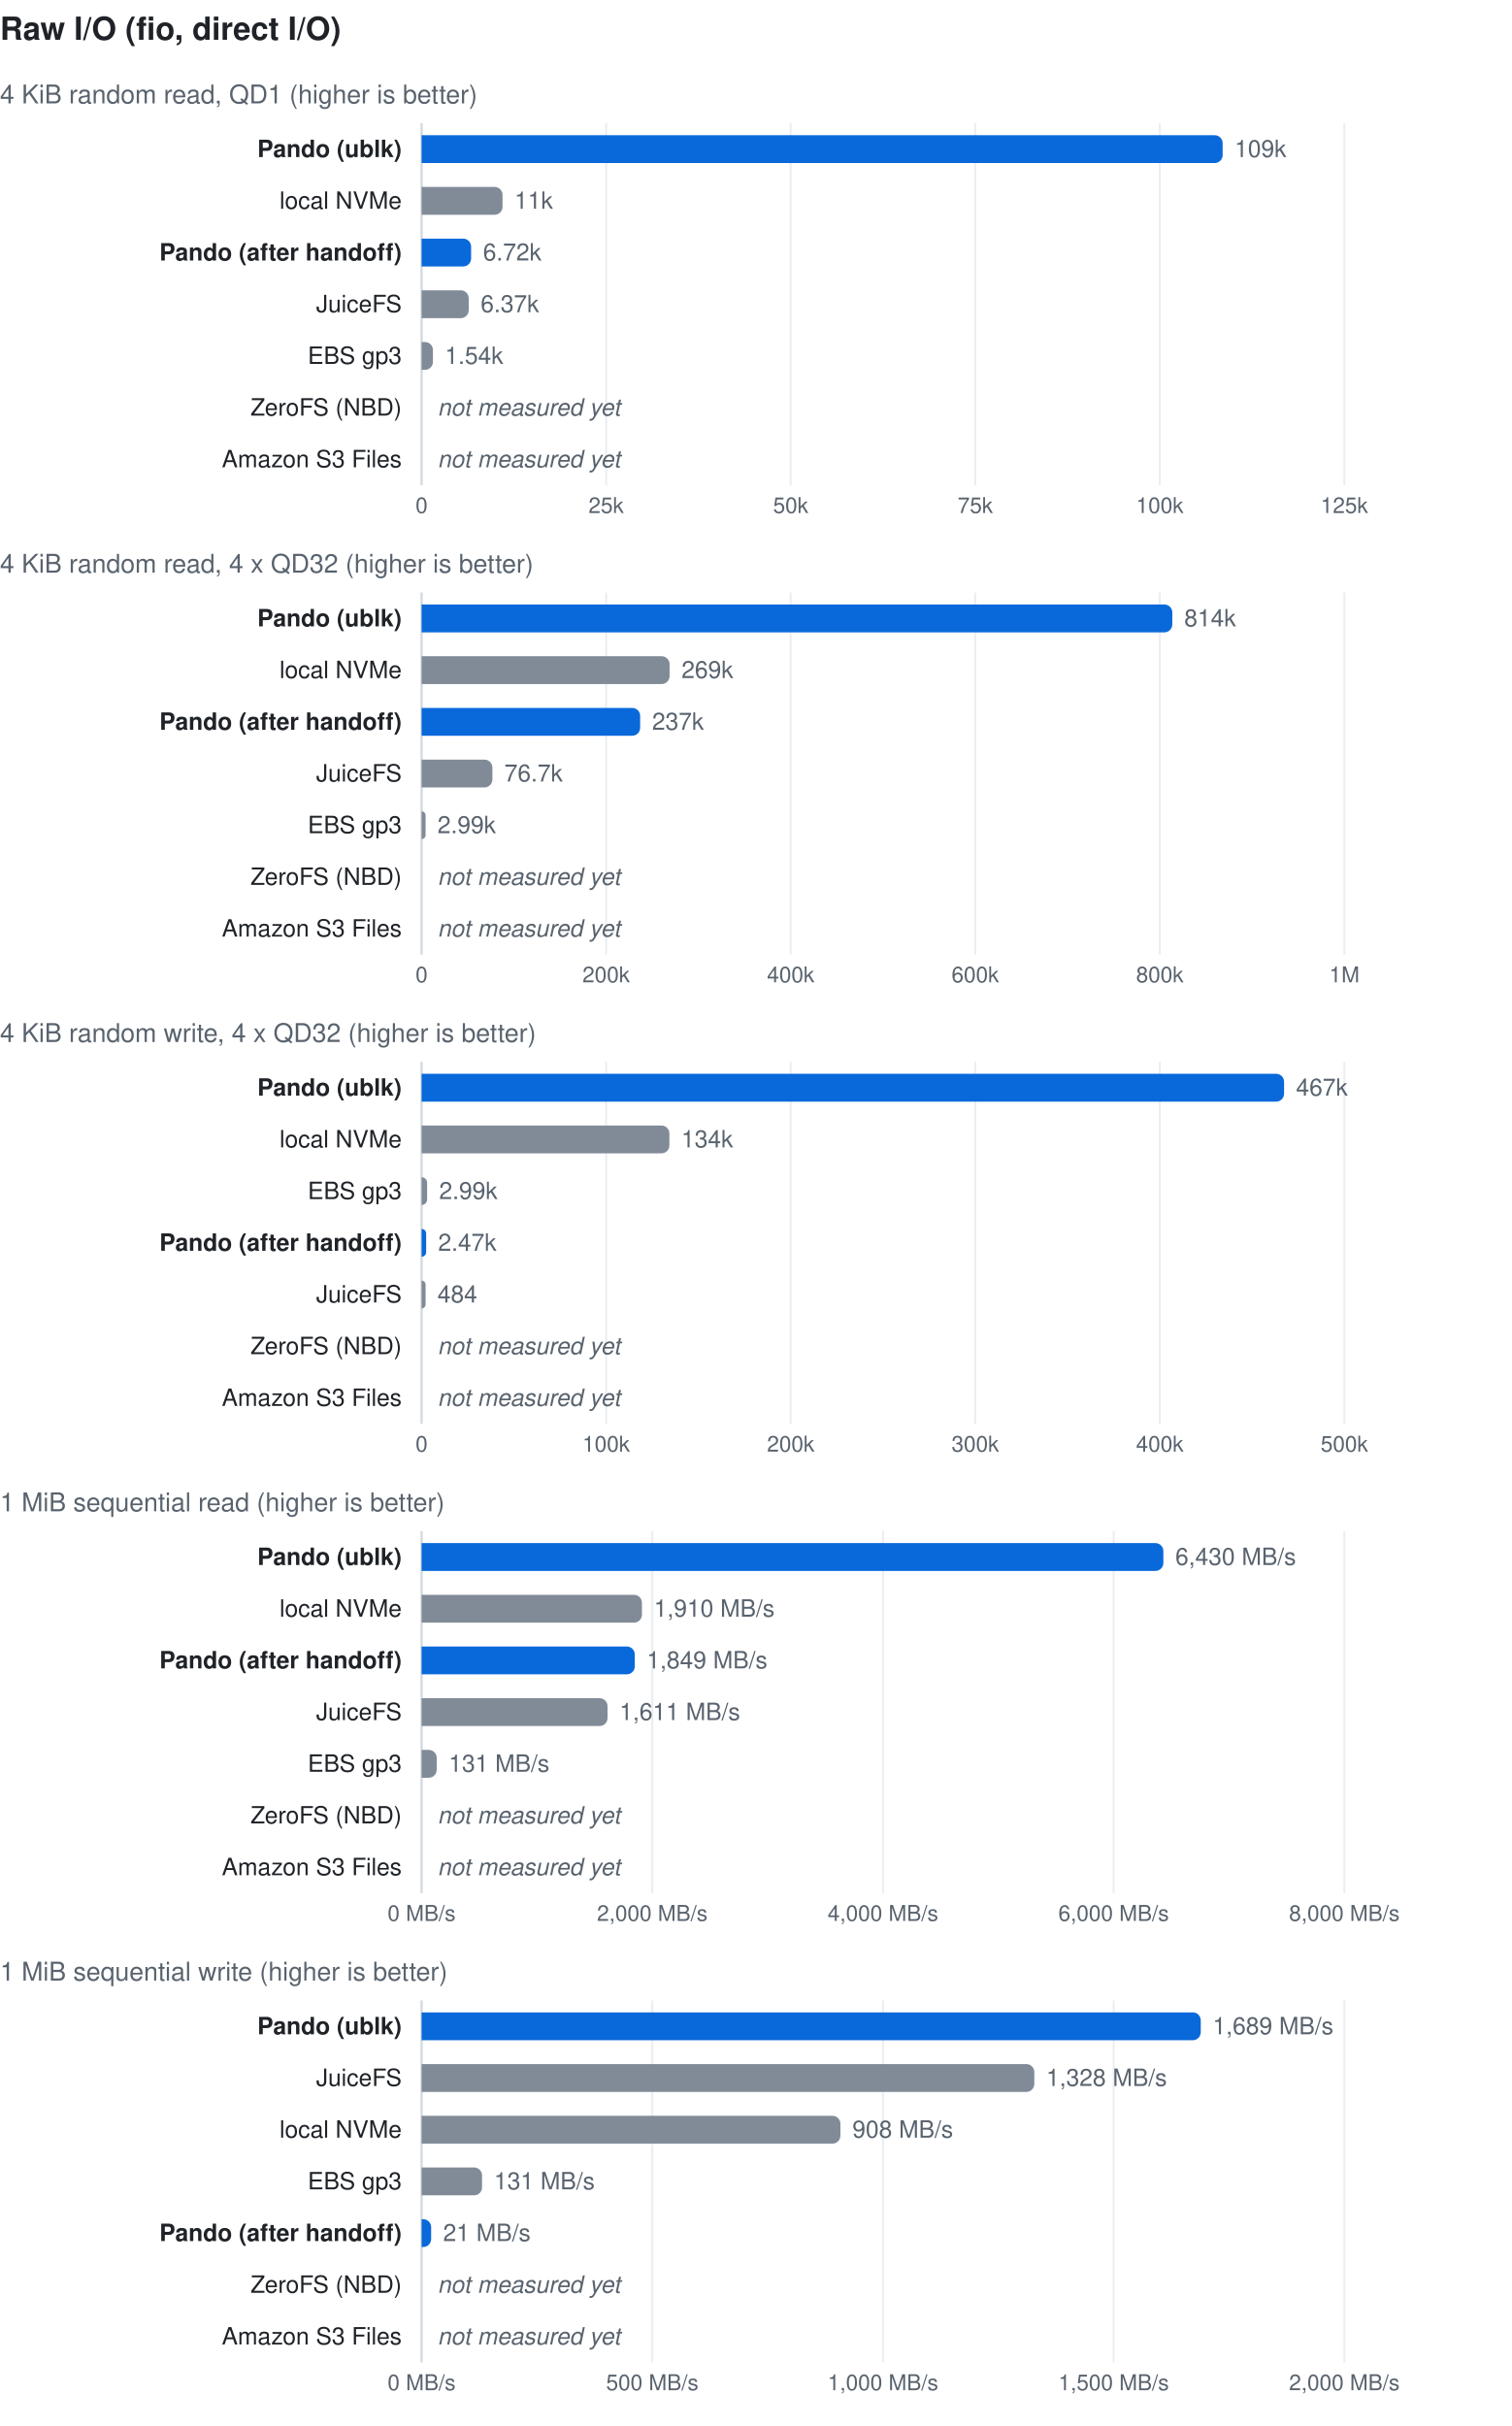
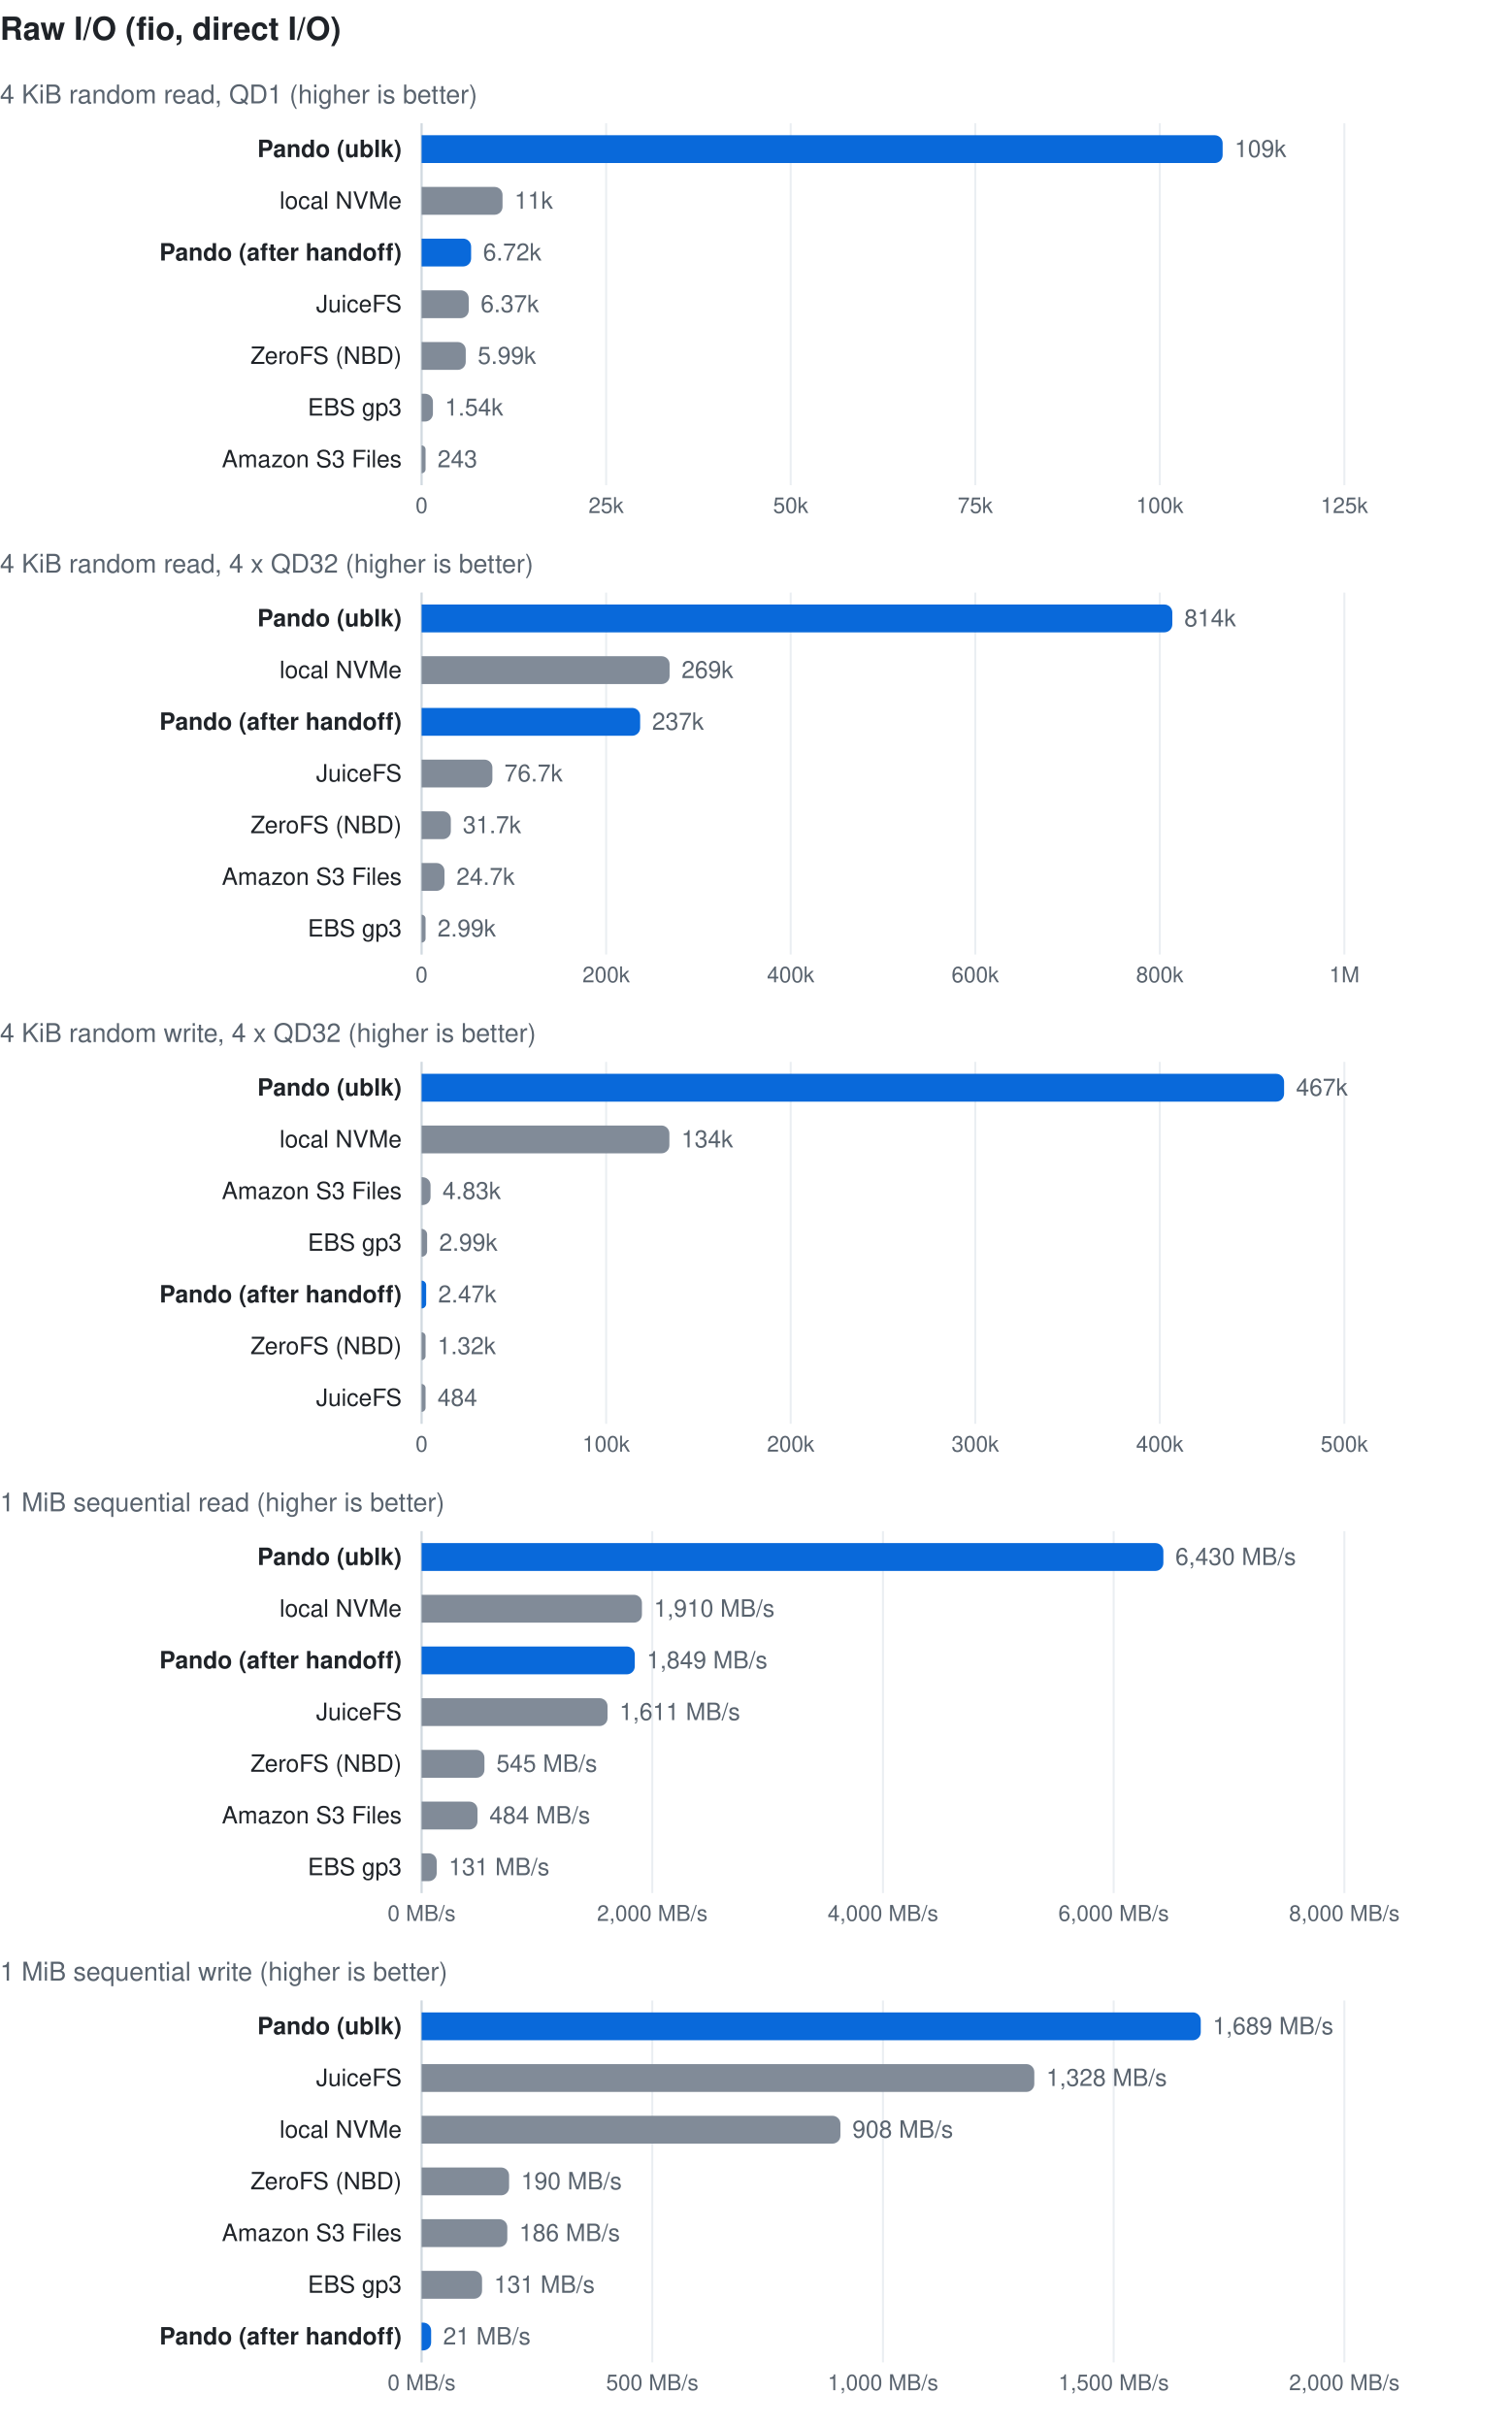
<svg xmlns="http://www.w3.org/2000/svg" width="760" height="1220" viewBox="0 0 760 1220" font-family="-apple-system, BlinkMacSystemFont, 'Segoe UI', Helvetica, Arial, sans-serif" role="img">
  <text x="0" y="20" font-size="16" font-weight="600" fill="#1f2328">Raw I/O (fio, direct I/O)</text>
  <text x="0" y="52" font-size="13" fill="#59636e">4 KiB random read, QD1 (higher is better)</text>
  <line x1="212.0" y1="62" x2="212.0" y2="244" stroke="#eaeef2" stroke-width="1" />
  <text x="212.0" y="258" font-size="11" fill="#59636e" text-anchor="middle">0</text>
  <line x1="304.8" y1="62" x2="304.8" y2="244" stroke="#eaeef2" stroke-width="1" />
  <text x="304.8" y="258" font-size="11" fill="#59636e" text-anchor="middle">25k</text>
  <line x1="397.6" y1="62" x2="397.6" y2="244" stroke="#eaeef2" stroke-width="1" />
  <text x="397.6" y="258" font-size="11" fill="#59636e" text-anchor="middle">50k</text>
  <line x1="490.4" y1="62" x2="490.4" y2="244" stroke="#eaeef2" stroke-width="1" />
  <text x="490.4" y="258" font-size="11" fill="#59636e" text-anchor="middle">75k</text>
  <line x1="583.2" y1="62" x2="583.2" y2="244" stroke="#eaeef2" stroke-width="1" />
  <text x="583.2" y="258" font-size="11" fill="#59636e" text-anchor="middle">100k</text>
  <line x1="676.0" y1="62" x2="676.0" y2="244" stroke="#eaeef2" stroke-width="1" />
  <text x="676.0" y="258" font-size="11" fill="#59636e" text-anchor="middle">125k</text>
  <line x1="212" y1="62" x2="212" y2="244" stroke="#d1d9e0" stroke-width="1" />
  <text x="202" y="79.0" font-size="12" fill="#1f2328" text-anchor="end" font-weight="600">Pando (ublk)</text>
  <path d="M212,68.0 h398.8 a4,4 0 0 1 4,4 v6 a4,4 0 0 1 -4,4 h-398.8 z" fill="#0969da" />
  <text x="620.8" y="79.0" font-size="12" fill="#59636e">109k</text>
  <text x="202" y="105.0" font-size="12" fill="#1f2328" text-anchor="end">local NVMe</text>
  <path d="M212,94.0 h36.7 a4,4 0 0 1 4,4 v6 a4,4 0 0 1 -4,4 h-36.7 z" fill="#818b98" />
  <text x="258.7" y="105.0" font-size="12" fill="#59636e">11k</text>
  <text x="202" y="131.0" font-size="12" fill="#1f2328" text-anchor="end" font-weight="600">Pando (after handoff)</text>
  <path d="M212,120.0 h20.9 a4,4 0 0 1 4,4 v6 a4,4 0 0 1 -4,4 h-20.9 z" fill="#0969da" />
  <text x="242.9" y="131.0" font-size="12" fill="#59636e">6.72k</text>
  <text x="202" y="157.0" font-size="12" fill="#1f2328" text-anchor="end">JuiceFS</text>
  <path d="M212,146.0 h19.7 a4,4 0 0 1 4,4 v6 a4,4 0 0 1 -4,4 h-19.7 z" fill="#818b98" />
  <text x="241.7" y="157.0" font-size="12" fill="#59636e">6.37k</text>
-   <text x="202" y="183.0" font-size="12" fill="#1f2328" text-anchor="end">EBS gp3</text>
-   <path d="M212,172.0 h1.7 a4,4 0 0 1 4,4 v6 a4,4 0 0 1 -4,4 h-1.7 z" fill="#818b98" />
-   <text x="223.7" y="183.0" font-size="12" fill="#59636e">1.54k</text>
-   <text x="202" y="209.0" font-size="12" fill="#1f2328" text-anchor="end">ZeroFS (NBD)</text>
-   <text x="220" y="209.0" font-size="12" font-style="italic" fill="#59636e">not measured yet</text>
+   <text x="202" y="183.0" font-size="12" fill="#1f2328" text-anchor="end">ZeroFS (NBD)</text>
+   <path d="M212,172.0 h18.2 a4,4 0 0 1 4,4 v6 a4,4 0 0 1 -4,4 h-18.2 z" fill="#818b98" />
+   <text x="240.2" y="183.0" font-size="12" fill="#59636e">5.99k</text>
+   <text x="202" y="209.0" font-size="12" fill="#1f2328" text-anchor="end">EBS gp3</text>
+   <path d="M212,198.0 h1.7 a4,4 0 0 1 4,4 v6 a4,4 0 0 1 -4,4 h-1.7 z" fill="#818b98" />
+   <text x="223.7" y="209.0" font-size="12" fill="#59636e">1.54k</text>
  <text x="202" y="235.0" font-size="12" fill="#1f2328" text-anchor="end">Amazon S3 Files</text>
-   <text x="220" y="235.0" font-size="12" font-style="italic" fill="#59636e">not measured yet</text>
+   <path d="M212,224.0 h0.0 a2,2 0 0 1 2,2 v10 a2,2 0 0 1 -2,2 h-0.0 z" fill="#818b98" />
+   <text x="220.0" y="235.0" font-size="12" fill="#59636e">243</text>
  <text x="0" y="288" font-size="13" fill="#59636e">4 KiB random read, 4 x QD32 (higher is better)</text>
  <line x1="212.0" y1="298" x2="212.0" y2="480" stroke="#eaeef2" stroke-width="1" />
  <text x="212.0" y="494" font-size="11" fill="#59636e" text-anchor="middle">0</text>
  <line x1="304.8" y1="298" x2="304.8" y2="480" stroke="#eaeef2" stroke-width="1" />
  <text x="304.8" y="494" font-size="11" fill="#59636e" text-anchor="middle">200k</text>
  <line x1="397.6" y1="298" x2="397.6" y2="480" stroke="#eaeef2" stroke-width="1" />
  <text x="397.6" y="494" font-size="11" fill="#59636e" text-anchor="middle">400k</text>
  <line x1="490.4" y1="298" x2="490.4" y2="480" stroke="#eaeef2" stroke-width="1" />
  <text x="490.4" y="494" font-size="11" fill="#59636e" text-anchor="middle">600k</text>
  <line x1="583.2" y1="298" x2="583.2" y2="480" stroke="#eaeef2" stroke-width="1" />
  <text x="583.2" y="494" font-size="11" fill="#59636e" text-anchor="middle">800k</text>
  <line x1="676.0" y1="298" x2="676.0" y2="480" stroke="#eaeef2" stroke-width="1" />
  <text x="676.0" y="494" font-size="11" fill="#59636e" text-anchor="middle">1M</text>
  <line x1="212" y1="298" x2="212" y2="480" stroke="#d1d9e0" stroke-width="1" />
  <text x="202" y="315.0" font-size="12" fill="#1f2328" text-anchor="end" font-weight="600">Pando (ublk)</text>
  <path d="M212,304.0 h373.5 a4,4 0 0 1 4,4 v6 a4,4 0 0 1 -4,4 h-373.5 z" fill="#0969da" />
  <text x="595.5" y="315.0" font-size="12" fill="#59636e">814k</text>
  <text x="202" y="341.0" font-size="12" fill="#1f2328" text-anchor="end">local NVMe</text>
  <path d="M212,330.0 h120.7 a4,4 0 0 1 4,4 v6 a4,4 0 0 1 -4,4 h-120.7 z" fill="#818b98" />
  <text x="342.7" y="341.0" font-size="12" fill="#59636e">269k</text>
  <text x="202" y="367.0" font-size="12" fill="#1f2328" text-anchor="end" font-weight="600">Pando (after handoff)</text>
  <path d="M212,356.0 h105.9 a4,4 0 0 1 4,4 v6 a4,4 0 0 1 -4,4 h-105.9 z" fill="#0969da" />
  <text x="327.9" y="367.0" font-size="12" fill="#59636e">237k</text>
  <text x="202" y="393.0" font-size="12" fill="#1f2328" text-anchor="end">JuiceFS</text>
  <path d="M212,382.0 h31.6 a4,4 0 0 1 4,4 v6 a4,4 0 0 1 -4,4 h-31.6 z" fill="#818b98" />
  <text x="253.6" y="393.0" font-size="12" fill="#59636e">76.7k</text>
-   <text x="202" y="419.0" font-size="12" fill="#1f2328" text-anchor="end">EBS gp3</text>
-   <path d="M212,408.0 h0.0 a2,2 0 0 1 2,2 v10 a2,2 0 0 1 -2,2 h-0.0 z" fill="#818b98" />
-   <text x="220.0" y="419.0" font-size="12" fill="#59636e">2.99k</text>
-   <text x="202" y="445.0" font-size="12" fill="#1f2328" text-anchor="end">ZeroFS (NBD)</text>
-   <text x="220" y="445.0" font-size="12" font-style="italic" fill="#59636e">not measured yet</text>
-   <text x="202" y="471.0" font-size="12" fill="#1f2328" text-anchor="end">Amazon S3 Files</text>
-   <text x="220" y="471.0" font-size="12" font-style="italic" fill="#59636e">not measured yet</text>
+   <text x="202" y="419.0" font-size="12" fill="#1f2328" text-anchor="end">ZeroFS (NBD)</text>
+   <path d="M212,408.0 h10.7 a4,4 0 0 1 4,4 v6 a4,4 0 0 1 -4,4 h-10.7 z" fill="#818b98" />
+   <text x="232.7" y="419.0" font-size="12" fill="#59636e">31.7k</text>
+   <text x="202" y="445.0" font-size="12" fill="#1f2328" text-anchor="end">Amazon S3 Files</text>
+   <path d="M212,434.0 h7.5 a4,4 0 0 1 4,4 v6 a4,4 0 0 1 -4,4 h-7.5 z" fill="#818b98" />
+   <text x="229.5" y="445.0" font-size="12" fill="#59636e">24.7k</text>
+   <text x="202" y="471.0" font-size="12" fill="#1f2328" text-anchor="end">EBS gp3</text>
+   <path d="M212,460.0 h0.0 a2,2 0 0 1 2,2 v10 a2,2 0 0 1 -2,2 h-0.0 z" fill="#818b98" />
+   <text x="220.0" y="471.0" font-size="12" fill="#59636e">2.99k</text>
  <text x="0" y="524" font-size="13" fill="#59636e">4 KiB random write, 4 x QD32 (higher is better)</text>
  <line x1="212.0" y1="534" x2="212.0" y2="716" stroke="#eaeef2" stroke-width="1" />
  <text x="212.0" y="730" font-size="11" fill="#59636e" text-anchor="middle">0</text>
  <line x1="304.8" y1="534" x2="304.8" y2="716" stroke="#eaeef2" stroke-width="1" />
  <text x="304.8" y="730" font-size="11" fill="#59636e" text-anchor="middle">100k</text>
  <line x1="397.6" y1="534" x2="397.6" y2="716" stroke="#eaeef2" stroke-width="1" />
  <text x="397.6" y="730" font-size="11" fill="#59636e" text-anchor="middle">200k</text>
  <line x1="490.4" y1="534" x2="490.4" y2="716" stroke="#eaeef2" stroke-width="1" />
  <text x="490.4" y="730" font-size="11" fill="#59636e" text-anchor="middle">300k</text>
  <line x1="583.2" y1="534" x2="583.2" y2="716" stroke="#eaeef2" stroke-width="1" />
  <text x="583.2" y="730" font-size="11" fill="#59636e" text-anchor="middle">400k</text>
  <line x1="676.0" y1="534" x2="676.0" y2="716" stroke="#eaeef2" stroke-width="1" />
  <text x="676.0" y="730" font-size="11" fill="#59636e" text-anchor="middle">500k</text>
  <line x1="212" y1="534" x2="212" y2="716" stroke="#d1d9e0" stroke-width="1" />
  <text x="202" y="551.0" font-size="12" fill="#1f2328" text-anchor="end" font-weight="600">Pando (ublk)</text>
  <path d="M212,540.0 h429.7 a4,4 0 0 1 4,4 v6 a4,4 0 0 1 -4,4 h-429.7 z" fill="#0969da" />
  <text x="651.7" y="551.0" font-size="12" fill="#59636e">467k</text>
  <text x="202" y="577.0" font-size="12" fill="#1f2328" text-anchor="end">local NVMe</text>
  <path d="M212,566.0 h120.6 a4,4 0 0 1 4,4 v6 a4,4 0 0 1 -4,4 h-120.6 z" fill="#818b98" />
  <text x="342.6" y="577.0" font-size="12" fill="#59636e">134k</text>
-   <text x="202" y="603.0" font-size="12" fill="#1f2328" text-anchor="end">EBS gp3</text>
-   <path d="M212,592.0 h0.0 a2.779,2.779 0 0 1 2.779,2.779 v8.442 a2.779,2.779 0 0 1 -2.779,2.779 h-0.0 z" fill="#818b98" />
-   <text x="220.8" y="603.0" font-size="12" fill="#59636e">2.99k</text>
-   <text x="202" y="629.0" font-size="12" fill="#1f2328" text-anchor="end" font-weight="600">Pando (after handoff)</text>
-   <path d="M212,618.0 h0.0 a2.295,2.295 0 0 1 2.295,2.295 v9.41 a2.295,2.295 0 0 1 -2.295,2.295 h-0.0 z" fill="#0969da" />
-   <text x="220.3" y="629.0" font-size="12" fill="#59636e">2.47k</text>
-   <text x="202" y="655.0" font-size="12" fill="#1f2328" text-anchor="end">JuiceFS</text>
-   <path d="M212,644.0 h0.0 a2,2 0 0 1 2,2 v10 a2,2 0 0 1 -2,2 h-0.0 z" fill="#818b98" />
-   <text x="220.0" y="655.0" font-size="12" fill="#59636e">484</text>
+   <text x="202" y="603.0" font-size="12" fill="#1f2328" text-anchor="end">Amazon S3 Files</text>
+   <path d="M212,592.0 h0.5 a4,4 0 0 1 4,4 v6 a4,4 0 0 1 -4,4 h-0.5 z" fill="#818b98" />
+   <text x="222.5" y="603.0" font-size="12" fill="#59636e">4.83k</text>
+   <text x="202" y="629.0" font-size="12" fill="#1f2328" text-anchor="end">EBS gp3</text>
+   <path d="M212,618.0 h0.0 a2.779,2.779 0 0 1 2.779,2.779 v8.442 a2.779,2.779 0 0 1 -2.779,2.779 h-0.0 z" fill="#818b98" />
+   <text x="220.8" y="629.0" font-size="12" fill="#59636e">2.99k</text>
+   <text x="202" y="655.0" font-size="12" fill="#1f2328" text-anchor="end" font-weight="600">Pando (after handoff)</text>
+   <path d="M212,644.0 h0.0 a2.295,2.295 0 0 1 2.295,2.295 v9.41 a2.295,2.295 0 0 1 -2.295,2.295 h-0.0 z" fill="#0969da" />
+   <text x="220.3" y="655.0" font-size="12" fill="#59636e">2.47k</text>
  <text x="202" y="681.0" font-size="12" fill="#1f2328" text-anchor="end">ZeroFS (NBD)</text>
-   <text x="220" y="681.0" font-size="12" font-style="italic" fill="#59636e">not measured yet</text>
-   <text x="202" y="707.0" font-size="12" fill="#1f2328" text-anchor="end">Amazon S3 Files</text>
-   <text x="220" y="707.0" font-size="12" font-style="italic" fill="#59636e">not measured yet</text>
+   <path d="M212,670.0 h0.0 a2,2 0 0 1 2,2 v10 a2,2 0 0 1 -2,2 h-0.0 z" fill="#818b98" />
+   <text x="220.0" y="681.0" font-size="12" fill="#59636e">1.32k</text>
+   <text x="202" y="707.0" font-size="12" fill="#1f2328" text-anchor="end">JuiceFS</text>
+   <path d="M212,696.0 h0.0 a2,2 0 0 1 2,2 v10 a2,2 0 0 1 -2,2 h-0.0 z" fill="#818b98" />
+   <text x="220.0" y="707.0" font-size="12" fill="#59636e">484</text>
  <text x="0" y="760" font-size="13" fill="#59636e">1 MiB sequential read (higher is better)</text>
  <line x1="212.0" y1="770" x2="212.0" y2="952" stroke="#eaeef2" stroke-width="1" />
  <text x="212.0" y="966" font-size="11" fill="#59636e" text-anchor="middle">0 MB/s</text>
  <line x1="328.0" y1="770" x2="328.0" y2="952" stroke="#eaeef2" stroke-width="1" />
  <text x="328.0" y="966" font-size="11" fill="#59636e" text-anchor="middle">2,000 MB/s</text>
  <line x1="444.0" y1="770" x2="444.0" y2="952" stroke="#eaeef2" stroke-width="1" />
  <text x="444.0" y="966" font-size="11" fill="#59636e" text-anchor="middle">4,000 MB/s</text>
  <line x1="560.0" y1="770" x2="560.0" y2="952" stroke="#eaeef2" stroke-width="1" />
  <text x="560.0" y="966" font-size="11" fill="#59636e" text-anchor="middle">6,000 MB/s</text>
  <line x1="676.0" y1="770" x2="676.0" y2="952" stroke="#eaeef2" stroke-width="1" />
  <text x="676.0" y="966" font-size="11" fill="#59636e" text-anchor="middle">8,000 MB/s</text>
  <line x1="212" y1="770" x2="212" y2="952" stroke="#d1d9e0" stroke-width="1" />
  <text x="202" y="787.0" font-size="12" fill="#1f2328" text-anchor="end" font-weight="600">Pando (ublk)</text>
  <path d="M212,776.0 h369.0 a4,4 0 0 1 4,4 v6 a4,4 0 0 1 -4,4 h-369.0 z" fill="#0969da" />
  <text x="591.0" y="787.0" font-size="12" fill="#59636e">6,430 MB/s</text>
  <text x="202" y="813.0" font-size="12" fill="#1f2328" text-anchor="end">local NVMe</text>
  <path d="M212,802.0 h106.8 a4,4 0 0 1 4,4 v6 a4,4 0 0 1 -4,4 h-106.8 z" fill="#818b98" />
  <text x="328.8" y="813.0" font-size="12" fill="#59636e">1,910 MB/s</text>
  <text x="202" y="839.0" font-size="12" fill="#1f2328" text-anchor="end" font-weight="600">Pando (after handoff)</text>
  <path d="M212,828.0 h103.2 a4,4 0 0 1 4,4 v6 a4,4 0 0 1 -4,4 h-103.2 z" fill="#0969da" />
  <text x="325.2" y="839.0" font-size="12" fill="#59636e">1,849 MB/s</text>
  <text x="202" y="865.0" font-size="12" fill="#1f2328" text-anchor="end">JuiceFS</text>
  <path d="M212,854.0 h89.5 a4,4 0 0 1 4,4 v6 a4,4 0 0 1 -4,4 h-89.5 z" fill="#818b98" />
  <text x="311.5" y="865.0" font-size="12" fill="#59636e">1,611 MB/s</text>
-   <text x="202" y="891.0" font-size="12" fill="#1f2328" text-anchor="end">EBS gp3</text>
-   <path d="M212,880.0 h3.6 a4,4 0 0 1 4,4 v6 a4,4 0 0 1 -4,4 h-3.6 z" fill="#818b98" />
-   <text x="225.6" y="891.0" font-size="12" fill="#59636e">131 MB/s</text>
-   <text x="202" y="917.0" font-size="12" fill="#1f2328" text-anchor="end">ZeroFS (NBD)</text>
-   <text x="220" y="917.0" font-size="12" font-style="italic" fill="#59636e">not measured yet</text>
-   <text x="202" y="943.0" font-size="12" fill="#1f2328" text-anchor="end">Amazon S3 Files</text>
-   <text x="220" y="943.0" font-size="12" font-style="italic" fill="#59636e">not measured yet</text>
+   <text x="202" y="891.0" font-size="12" fill="#1f2328" text-anchor="end">ZeroFS (NBD)</text>
+   <path d="M212,880.0 h27.6 a4,4 0 0 1 4,4 v6 a4,4 0 0 1 -4,4 h-27.6 z" fill="#818b98" />
+   <text x="249.6" y="891.0" font-size="12" fill="#59636e">545 MB/s</text>
+   <text x="202" y="917.0" font-size="12" fill="#1f2328" text-anchor="end">Amazon S3 Files</text>
+   <path d="M212,906.0 h24.1 a4,4 0 0 1 4,4 v6 a4,4 0 0 1 -4,4 h-24.1 z" fill="#818b98" />
+   <text x="246.1" y="917.0" font-size="12" fill="#59636e">484 MB/s</text>
+   <text x="202" y="943.0" font-size="12" fill="#1f2328" text-anchor="end">EBS gp3</text>
+   <path d="M212,932.0 h3.6 a4,4 0 0 1 4,4 v6 a4,4 0 0 1 -4,4 h-3.6 z" fill="#818b98" />
+   <text x="225.6" y="943.0" font-size="12" fill="#59636e">131 MB/s</text>
  <text x="0" y="996" font-size="13" fill="#59636e">1 MiB sequential write (higher is better)</text>
  <line x1="212.0" y1="1006" x2="212.0" y2="1188" stroke="#eaeef2" stroke-width="1" />
  <text x="212.0" y="1202" font-size="11" fill="#59636e" text-anchor="middle">0 MB/s</text>
  <line x1="328.0" y1="1006" x2="328.0" y2="1188" stroke="#eaeef2" stroke-width="1" />
  <text x="328.0" y="1202" font-size="11" fill="#59636e" text-anchor="middle">500 MB/s</text>
  <line x1="444.0" y1="1006" x2="444.0" y2="1188" stroke="#eaeef2" stroke-width="1" />
  <text x="444.0" y="1202" font-size="11" fill="#59636e" text-anchor="middle">1,000 MB/s</text>
  <line x1="560.0" y1="1006" x2="560.0" y2="1188" stroke="#eaeef2" stroke-width="1" />
  <text x="560.0" y="1202" font-size="11" fill="#59636e" text-anchor="middle">1,500 MB/s</text>
  <line x1="676.0" y1="1006" x2="676.0" y2="1188" stroke="#eaeef2" stroke-width="1" />
  <text x="676.0" y="1202" font-size="11" fill="#59636e" text-anchor="middle">2,000 MB/s</text>
  <line x1="212" y1="1006" x2="212" y2="1188" stroke="#d1d9e0" stroke-width="1" />
  <text x="202" y="1023.0" font-size="12" fill="#1f2328" text-anchor="end" font-weight="600">Pando (ublk)</text>
  <path d="M212,1012.0 h387.8 a4,4 0 0 1 4,4 v6 a4,4 0 0 1 -4,4 h-387.8 z" fill="#0969da" />
  <text x="609.8" y="1023.0" font-size="12" fill="#59636e">1,689 MB/s</text>
  <text x="202" y="1049.0" font-size="12" fill="#1f2328" text-anchor="end">JuiceFS</text>
  <path d="M212,1038.0 h304.1 a4,4 0 0 1 4,4 v6 a4,4 0 0 1 -4,4 h-304.1 z" fill="#818b98" />
  <text x="526.1" y="1049.0" font-size="12" fill="#59636e">1,328 MB/s</text>
  <text x="202" y="1075.0" font-size="12" fill="#1f2328" text-anchor="end">local NVMe</text>
  <path d="M212,1064.0 h206.6 a4,4 0 0 1 4,4 v6 a4,4 0 0 1 -4,4 h-206.6 z" fill="#818b98" />
  <text x="428.6" y="1075.0" font-size="12" fill="#59636e">908 MB/s</text>
-   <text x="202" y="1101.0" font-size="12" fill="#1f2328" text-anchor="end">EBS gp3</text>
-   <path d="M212,1090.0 h26.4 a4,4 0 0 1 4,4 v6 a4,4 0 0 1 -4,4 h-26.4 z" fill="#818b98" />
-   <text x="248.4" y="1101.0" font-size="12" fill="#59636e">131 MB/s</text>
-   <text x="202" y="1127.0" font-size="12" fill="#1f2328" text-anchor="end" font-weight="600">Pando (after handoff)</text>
-   <path d="M212,1116.0 h0.8 a4,4 0 0 1 4,4 v6 a4,4 0 0 1 -4,4 h-0.8 z" fill="#0969da" />
-   <text x="222.8" y="1127.0" font-size="12" fill="#59636e">21 MB/s</text>
-   <text x="202" y="1153.0" font-size="12" fill="#1f2328" text-anchor="end">ZeroFS (NBD)</text>
-   <text x="220" y="1153.0" font-size="12" font-style="italic" fill="#59636e">not measured yet</text>
-   <text x="202" y="1179.0" font-size="12" fill="#1f2328" text-anchor="end">Amazon S3 Files</text>
-   <text x="220" y="1179.0" font-size="12" font-style="italic" fill="#59636e">not measured yet</text>
+   <text x="202" y="1101.0" font-size="12" fill="#1f2328" text-anchor="end">ZeroFS (NBD)</text>
+   <path d="M212,1090.0 h40.0 a4,4 0 0 1 4,4 v6 a4,4 0 0 1 -4,4 h-40.0 z" fill="#818b98" />
+   <text x="262.0" y="1101.0" font-size="12" fill="#59636e">190 MB/s</text>
+   <text x="202" y="1127.0" font-size="12" fill="#1f2328" text-anchor="end">Amazon S3 Files</text>
+   <path d="M212,1116.0 h39.1 a4,4 0 0 1 4,4 v6 a4,4 0 0 1 -4,4 h-39.1 z" fill="#818b98" />
+   <text x="261.1" y="1127.0" font-size="12" fill="#59636e">186 MB/s</text>
+   <text x="202" y="1153.0" font-size="12" fill="#1f2328" text-anchor="end">EBS gp3</text>
+   <path d="M212,1142.0 h26.4 a4,4 0 0 1 4,4 v6 a4,4 0 0 1 -4,4 h-26.4 z" fill="#818b98" />
+   <text x="248.4" y="1153.0" font-size="12" fill="#59636e">131 MB/s</text>
+   <text x="202" y="1179.0" font-size="12" fill="#1f2328" text-anchor="end" font-weight="600">Pando (after handoff)</text>
+   <path d="M212,1168.0 h0.8 a4,4 0 0 1 4,4 v6 a4,4 0 0 1 -4,4 h-0.8 z" fill="#0969da" />
+   <text x="222.8" y="1179.0" font-size="12" fill="#59636e">21 MB/s</text>
</svg>
